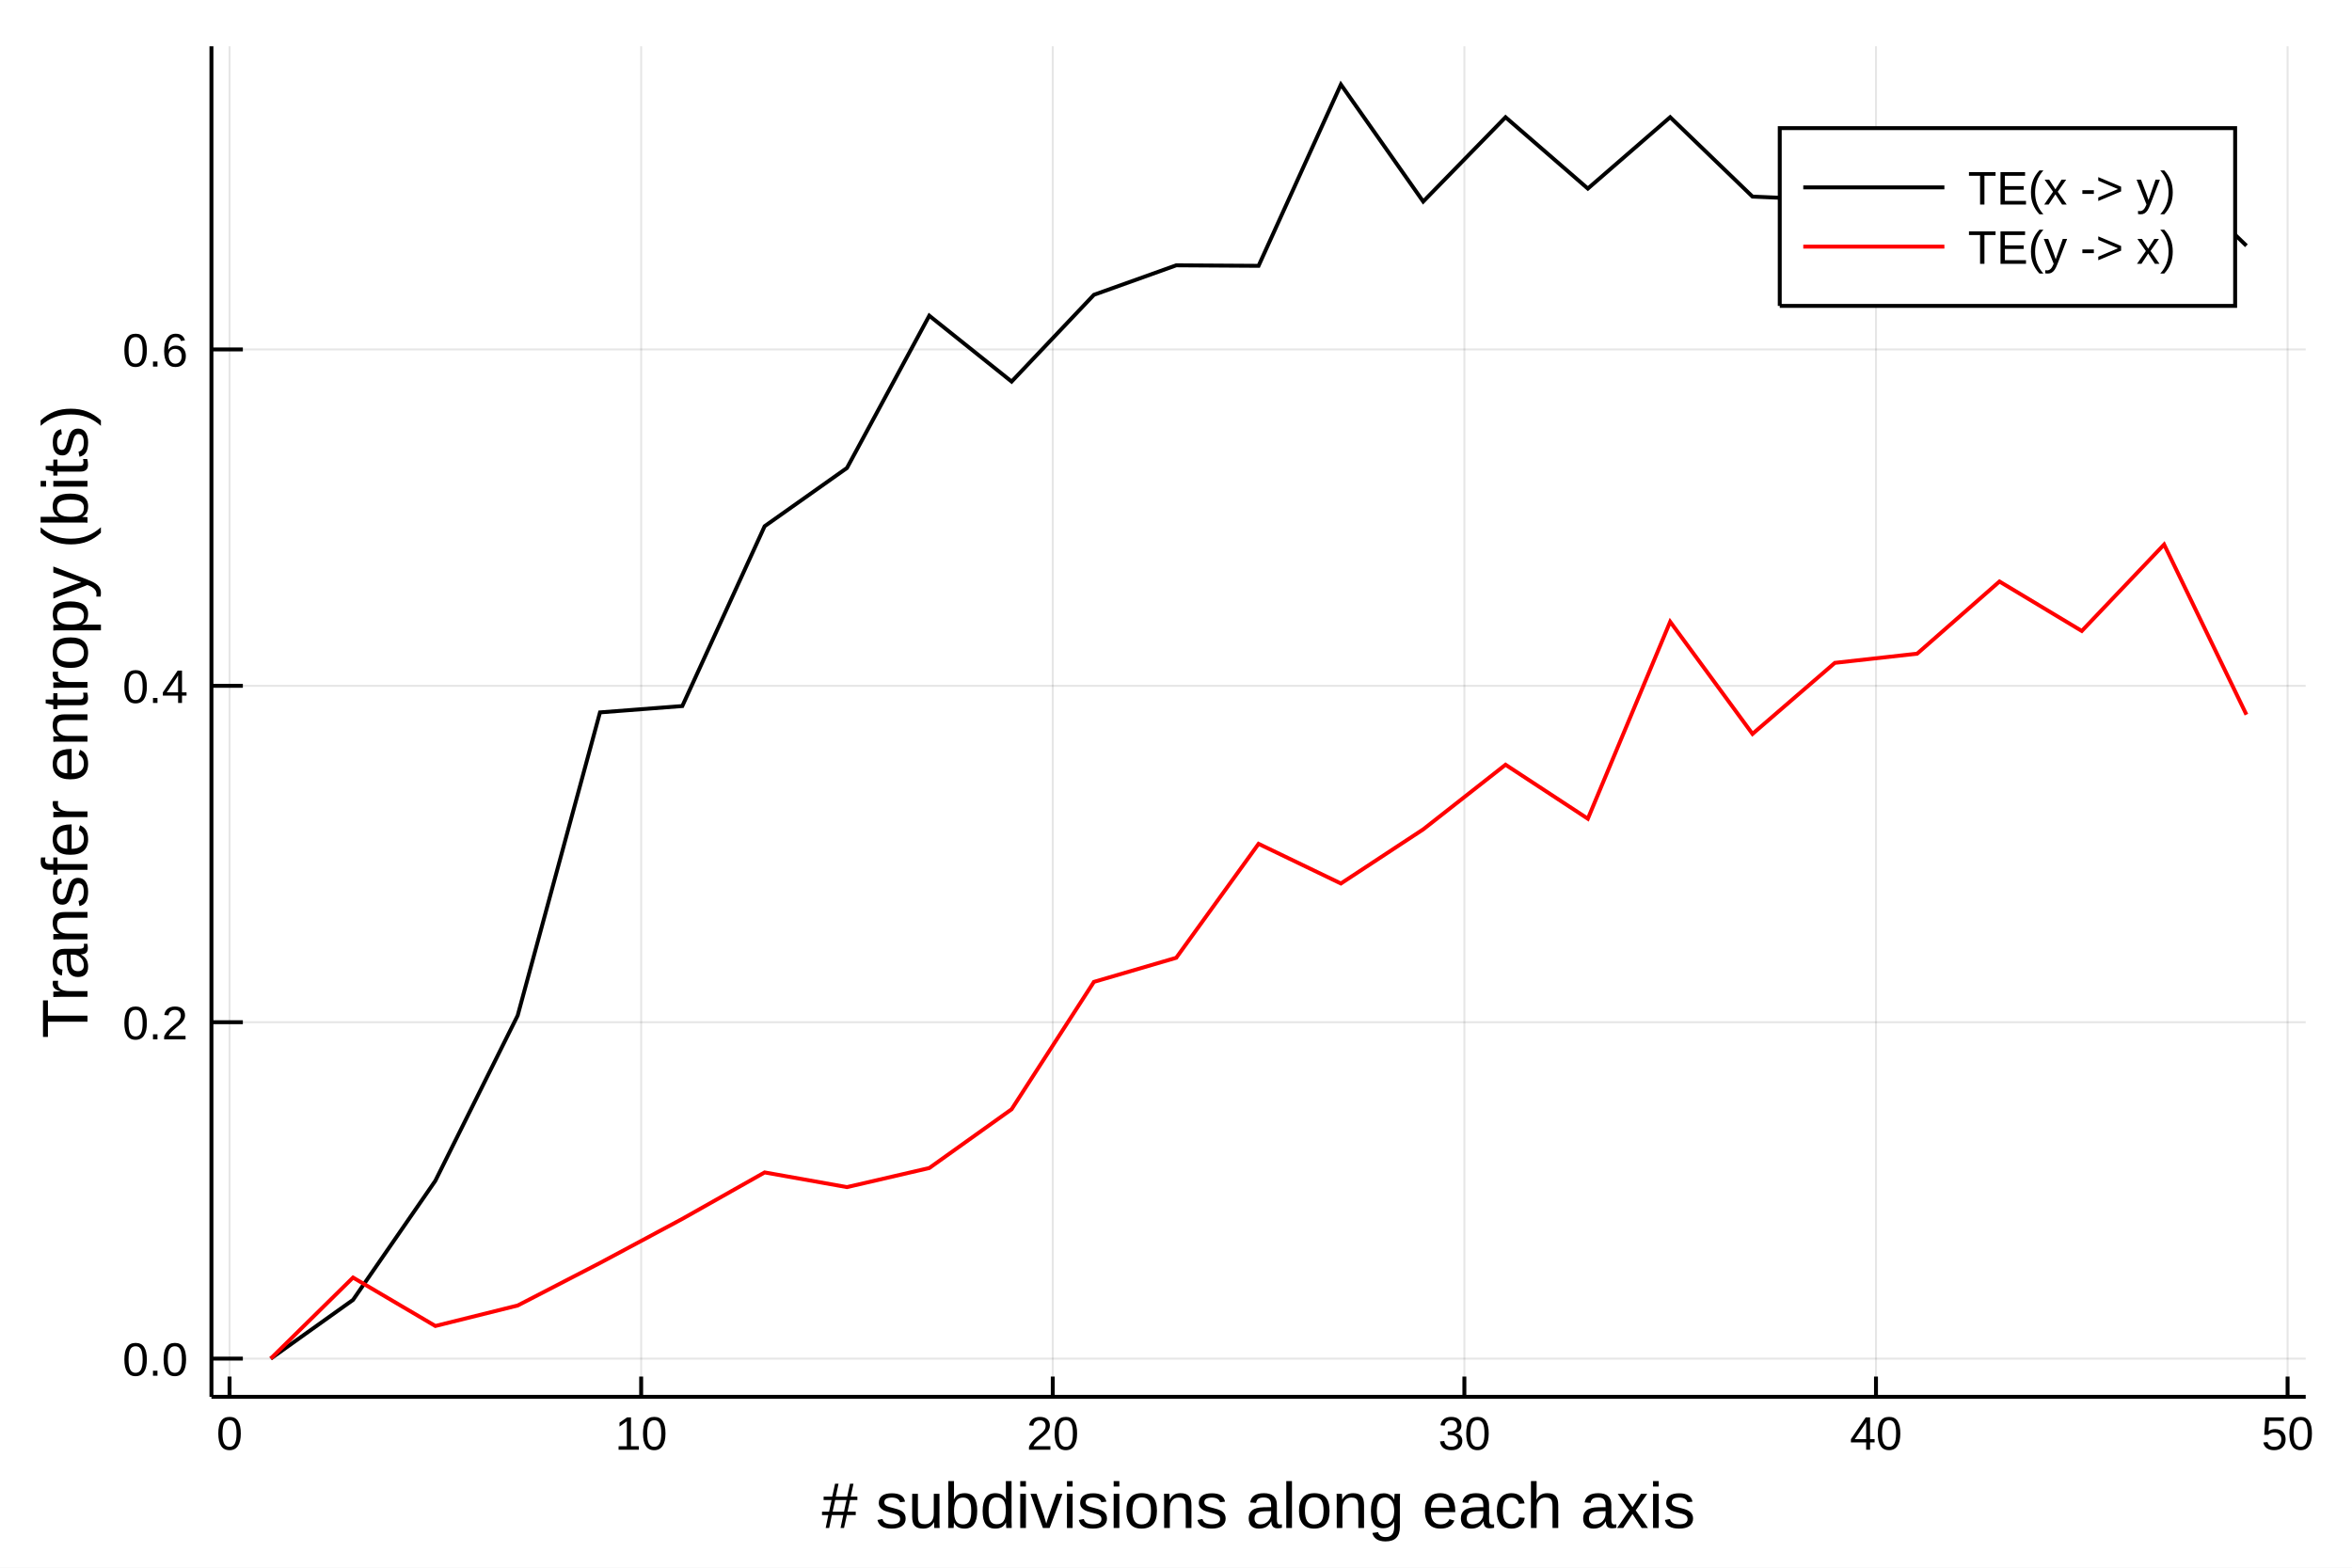
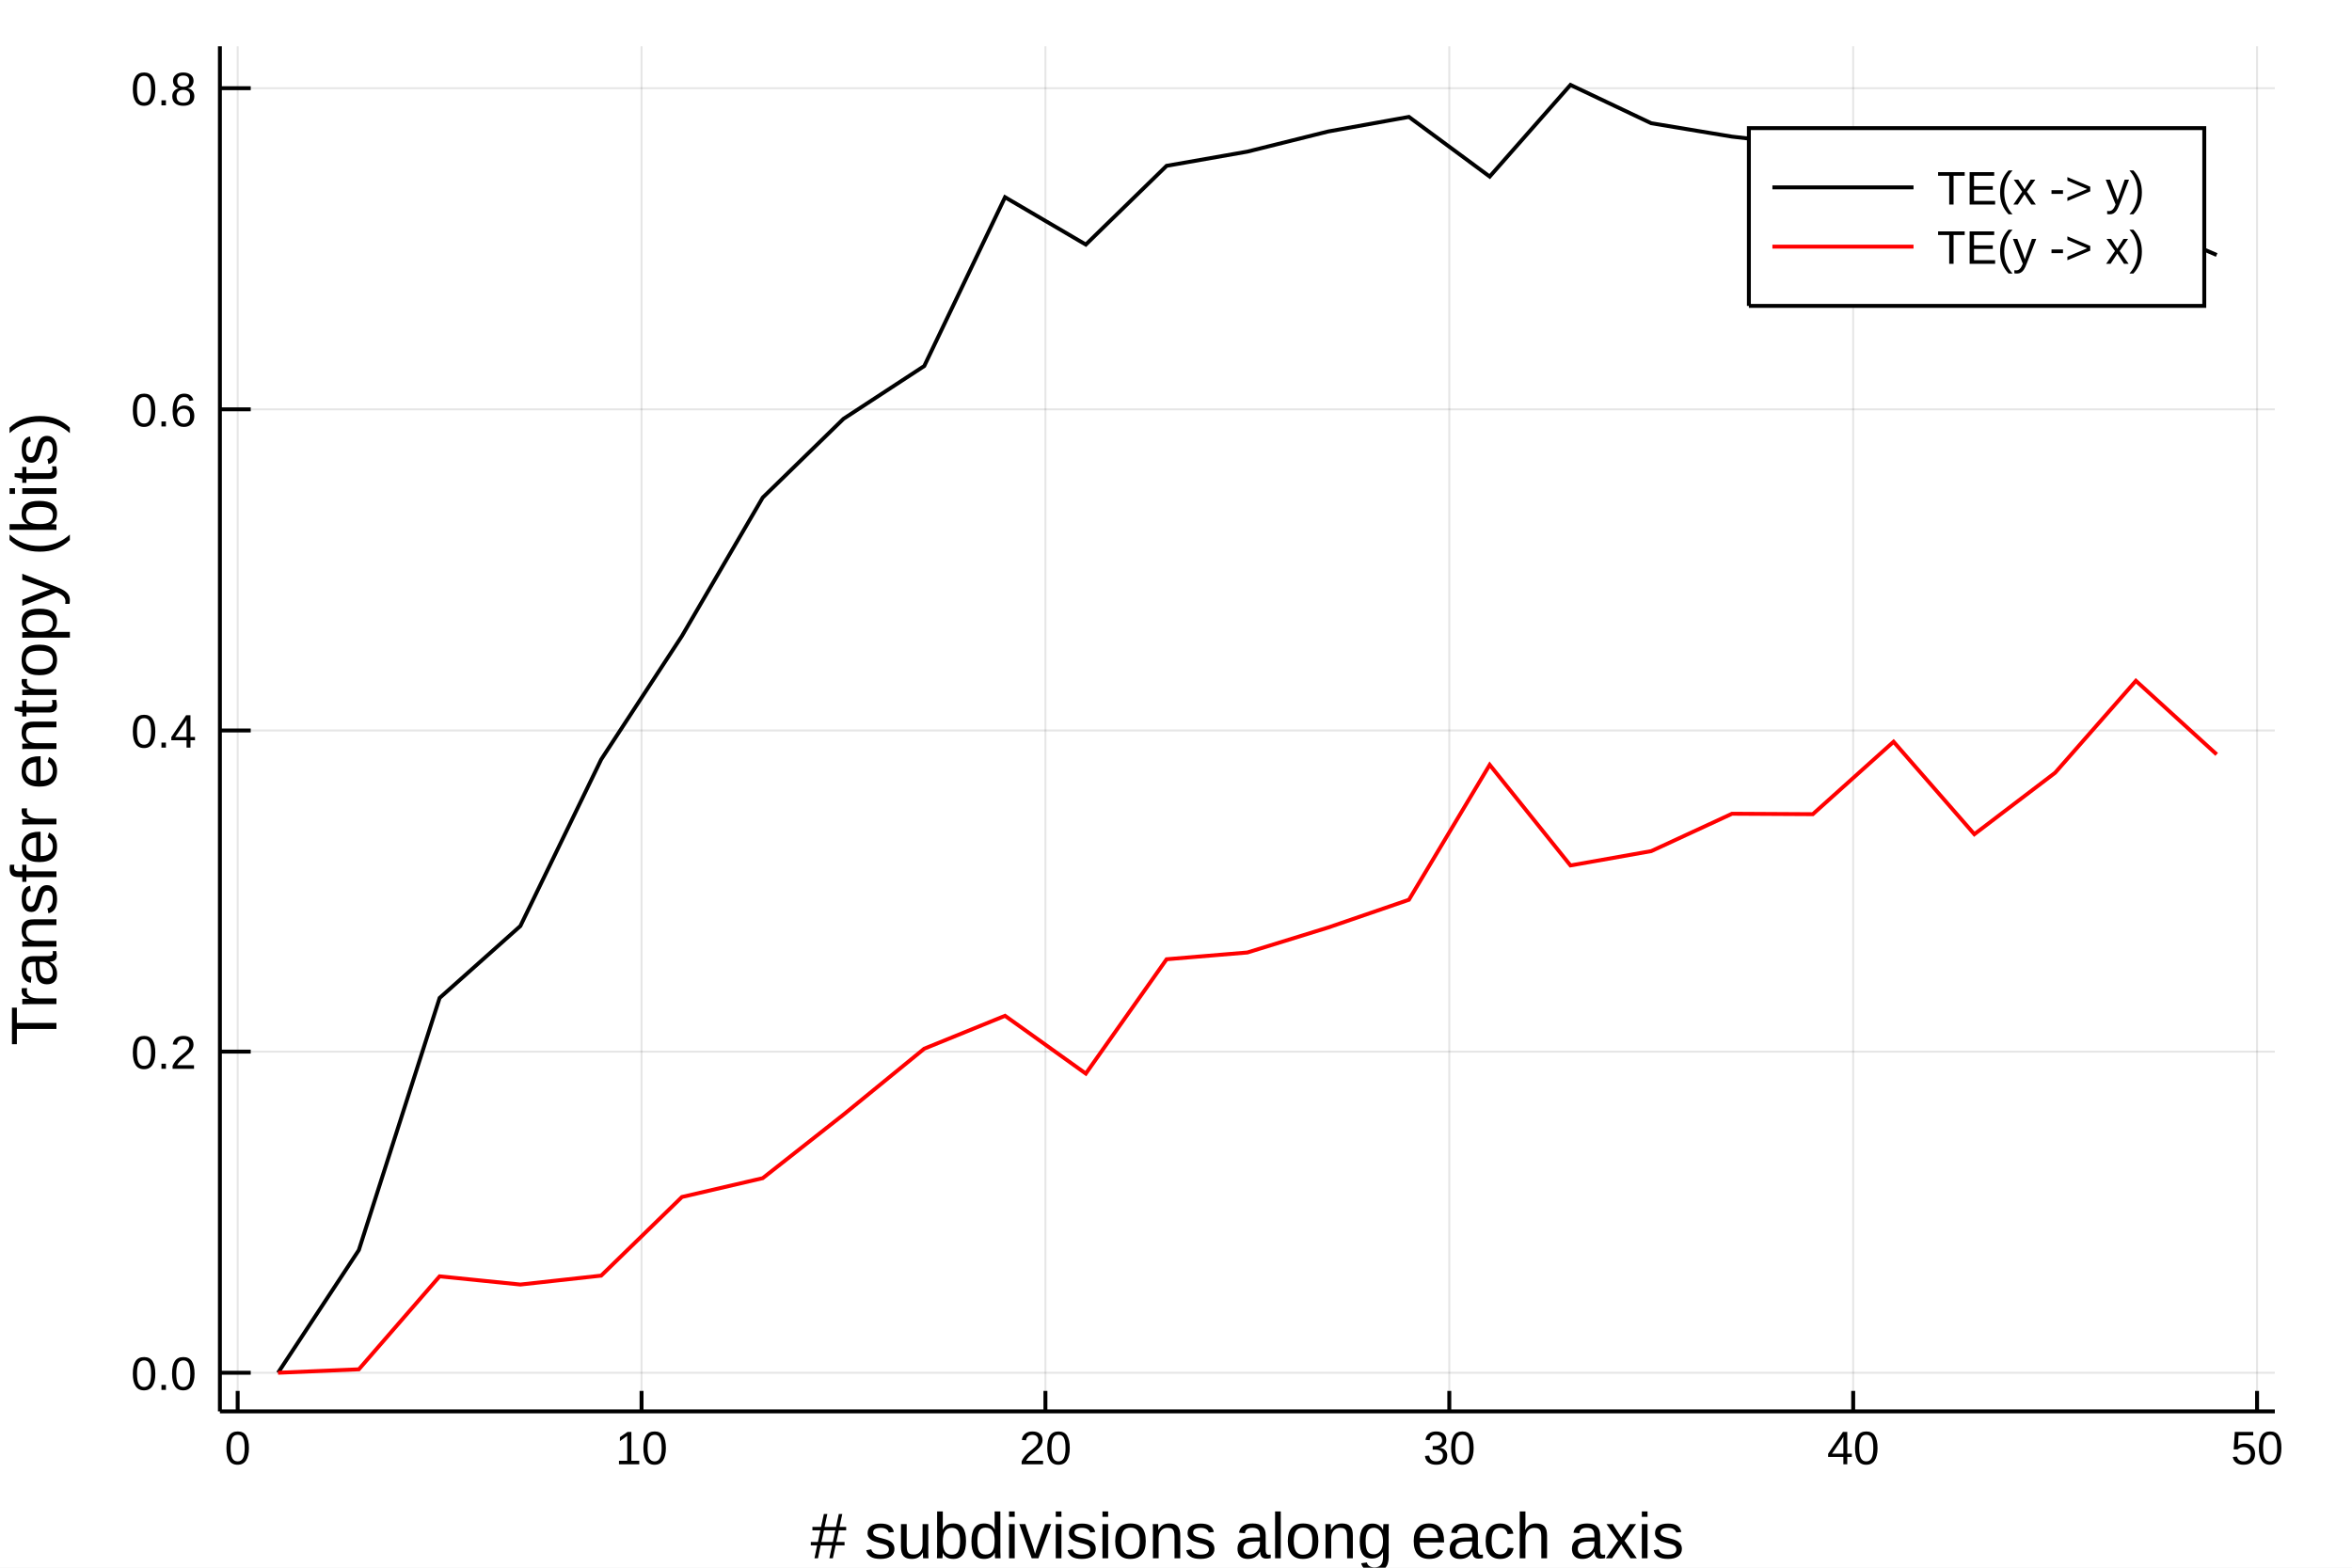
<svg xmlns="http://www.w3.org/2000/svg" width="600" height="400" viewBox="0 0 2400 1600">
  <defs>
-     <clipPath id="clip6600">
+     <clipPath id="clip9700">
      <rect x="0" y="0" width="2400" height="1600" />
    </clipPath>
  </defs>
-   <path clip-path="url(#clip6600)" d=" M0 1600 L2400 1600 L2400 0 L0 0  Z   " fill="#ffffff" fill-rule="evenodd" fill-opacity="1" />
+   <path clip-path="url(#clip9700)" d=" M0 1600 L2400 1600 L2400 0 L0 0  Z   " fill="#ffffff" fill-rule="evenodd" fill-opacity="1" />
  <defs>
-     <clipPath id="clip6601">
+     <clipPath id="clip9701">
      <rect x="480" y="0" width="1681" height="1600" />
    </clipPath>
  </defs>
-   <path clip-path="url(#clip6600)" d=" M215.754 1425.62 L2352.76 1425.62 L2352.76 47.244 L215.754 47.244  Z   " fill="#ffffff" fill-rule="evenodd" fill-opacity="1" />
+   <path clip-path="url(#clip9700)" d=" M224.386 1440.48 L2321.26 1440.48 L2321.26 47.244 L224.386 47.244  Z   " fill="#ffffff" fill-rule="evenodd" fill-opacity="1" />
  <defs>
-     <clipPath id="clip6602">
-       <rect x="215" y="47" width="2138" height="1379" />
+     <clipPath id="clip9702">
+       <rect x="224" y="47" width="2098" height="1394" />
    </clipPath>
  </defs>
-   <polyline clip-path="url(#clip6602)" style="stroke:#000000; stroke-width:2; stroke-opacity:0.1; fill:none" points="   234.234,1425.62 234.234,47.244    " />
-   <polyline clip-path="url(#clip6602)" style="stroke:#000000; stroke-width:2; stroke-opacity:0.1; fill:none" points="   654.243,1425.62 654.243,47.244    " />
-   <polyline clip-path="url(#clip6602)" style="stroke:#000000; stroke-width:2; stroke-opacity:0.1; fill:none" points="   1074.25,1425.62 1074.25,47.244    " />
-   <polyline clip-path="url(#clip6602)" style="stroke:#000000; stroke-width:2; stroke-opacity:0.1; fill:none" points="   1494.26,1425.62 1494.26,47.244    " />
-   <polyline clip-path="url(#clip6602)" style="stroke:#000000; stroke-width:2; stroke-opacity:0.1; fill:none" points="   1914.27,1425.62 1914.27,47.244    " />
-   <polyline clip-path="url(#clip6602)" style="stroke:#000000; stroke-width:2; stroke-opacity:0.1; fill:none" points="   2334.28,1425.62 2334.28,47.244    " />
-   <polyline clip-path="url(#clip6602)" style="stroke:#000000; stroke-width:2; stroke-opacity:0.1; fill:none" points="   215.754,1386.61 2352.76,1386.61    " />
-   <polyline clip-path="url(#clip6602)" style="stroke:#000000; stroke-width:2; stroke-opacity:0.1; fill:none" points="   215.754,1043.28 2352.76,1043.28    " />
-   <polyline clip-path="url(#clip6602)" style="stroke:#000000; stroke-width:2; stroke-opacity:0.1; fill:none" points="   215.754,699.955 2352.76,699.955    " />
-   <polyline clip-path="url(#clip6602)" style="stroke:#000000; stroke-width:2; stroke-opacity:0.1; fill:none" points="   215.754,356.629 2352.76,356.629    " />
-   <polyline clip-path="url(#clip6600)" style="stroke:#000000; stroke-width:4; stroke-opacity:1; fill:none" points="   215.754,1425.62 2352.76,1425.62    " />
-   <polyline clip-path="url(#clip6600)" style="stroke:#000000; stroke-width:4; stroke-opacity:1; fill:none" points="   215.754,1425.62 215.754,47.244    " />
-   <polyline clip-path="url(#clip6600)" style="stroke:#000000; stroke-width:4; stroke-opacity:1; fill:none" points="   234.234,1425.62 234.234,1404.94    " />
-   <polyline clip-path="url(#clip6600)" style="stroke:#000000; stroke-width:4; stroke-opacity:1; fill:none" points="   654.243,1425.62 654.243,1404.94    " />
-   <polyline clip-path="url(#clip6600)" style="stroke:#000000; stroke-width:4; stroke-opacity:1; fill:none" points="   1074.25,1425.62 1074.25,1404.94    " />
-   <polyline clip-path="url(#clip6600)" style="stroke:#000000; stroke-width:4; stroke-opacity:1; fill:none" points="   1494.26,1425.62 1494.26,1404.94    " />
-   <polyline clip-path="url(#clip6600)" style="stroke:#000000; stroke-width:4; stroke-opacity:1; fill:none" points="   1914.27,1425.62 1914.27,1404.94    " />
-   <polyline clip-path="url(#clip6600)" style="stroke:#000000; stroke-width:4; stroke-opacity:1; fill:none" points="   2334.28,1425.62 2334.28,1404.94    " />
-   <polyline clip-path="url(#clip6600)" style="stroke:#000000; stroke-width:4; stroke-opacity:1; fill:none" points="   215.754,1386.61 247.809,1386.61    " />
-   <polyline clip-path="url(#clip6600)" style="stroke:#000000; stroke-width:4; stroke-opacity:1; fill:none" points="   215.754,1043.28 247.809,1043.28    " />
-   <polyline clip-path="url(#clip6600)" style="stroke:#000000; stroke-width:4; stroke-opacity:1; fill:none" points="   215.754,699.955 247.809,699.955    " />
-   <polyline clip-path="url(#clip6600)" style="stroke:#000000; stroke-width:4; stroke-opacity:1; fill:none" points="   215.754,356.629 247.809,356.629    " />
-   <g clip-path="url(#clip6600)">
-     <text style="fill:#000000; fill-opacity:1; font-family:Arial,Helvetica Neue,Helvetica,sans-serif; font-size:48px; text-anchor:middle;" transform="rotate(0, 234.234, 1479.62)" x="234.234" y="1479.62">0</text>
+   <polyline clip-path="url(#clip9702)" style="stroke:#000000; stroke-width:2; stroke-opacity:0.1; fill:none" points="   242.52,1440.48 242.52,47.244    " />
+   <polyline clip-path="url(#clip9702)" style="stroke:#000000; stroke-width:2; stroke-opacity:0.1; fill:none" points="   654.641,1440.48 654.641,47.244    " />
+   <polyline clip-path="url(#clip9702)" style="stroke:#000000; stroke-width:2; stroke-opacity:0.1; fill:none" points="   1066.76,1440.48 1066.76,47.244    " />
+   <polyline clip-path="url(#clip9702)" style="stroke:#000000; stroke-width:2; stroke-opacity:0.1; fill:none" points="   1478.88,1440.48 1478.88,47.244    " />
+   <polyline clip-path="url(#clip9702)" style="stroke:#000000; stroke-width:2; stroke-opacity:0.1; fill:none" points="   1891.01,1440.48 1891.01,47.244    " />
+   <polyline clip-path="url(#clip9702)" style="stroke:#000000; stroke-width:2; stroke-opacity:0.1; fill:none" points="   2303.13,1440.48 2303.13,47.244    " />
+   <polyline clip-path="url(#clip9702)" style="stroke:#000000; stroke-width:2; stroke-opacity:0.1; fill:none" points="   224.386,1401.05 2321.26,1401.05    " />
+   <polyline clip-path="url(#clip9702)" style="stroke:#000000; stroke-width:2; stroke-opacity:0.1; fill:none" points="   224.386,1073.29 2321.26,1073.29    " />
+   <polyline clip-path="url(#clip9702)" style="stroke:#000000; stroke-width:2; stroke-opacity:0.1; fill:none" points="   224.386,745.529 2321.26,745.529    " />
+   <polyline clip-path="url(#clip9702)" style="stroke:#000000; stroke-width:2; stroke-opacity:0.1; fill:none" points="   224.386,417.768 2321.26,417.768    " />
+   <polyline clip-path="url(#clip9702)" style="stroke:#000000; stroke-width:2; stroke-opacity:0.1; fill:none" points="   224.386,90.007 2321.26,90.007    " />
+   <polyline clip-path="url(#clip9700)" style="stroke:#000000; stroke-width:4; stroke-opacity:1; fill:none" points="   224.386,1440.48 2321.26,1440.48    " />
+   <polyline clip-path="url(#clip9700)" style="stroke:#000000; stroke-width:4; stroke-opacity:1; fill:none" points="   224.386,1440.48 224.386,47.244    " />
+   <polyline clip-path="url(#clip9700)" style="stroke:#000000; stroke-width:4; stroke-opacity:1; fill:none" points="   242.52,1440.48 242.52,1419.58    " />
+   <polyline clip-path="url(#clip9700)" style="stroke:#000000; stroke-width:4; stroke-opacity:1; fill:none" points="   654.641,1440.48 654.641,1419.58    " />
+   <polyline clip-path="url(#clip9700)" style="stroke:#000000; stroke-width:4; stroke-opacity:1; fill:none" points="   1066.76,1440.48 1066.76,1419.58    " />
+   <polyline clip-path="url(#clip9700)" style="stroke:#000000; stroke-width:4; stroke-opacity:1; fill:none" points="   1478.88,1440.48 1478.88,1419.58    " />
+   <polyline clip-path="url(#clip9700)" style="stroke:#000000; stroke-width:4; stroke-opacity:1; fill:none" points="   1891.01,1440.48 1891.01,1419.58    " />
+   <polyline clip-path="url(#clip9700)" style="stroke:#000000; stroke-width:4; stroke-opacity:1; fill:none" points="   2303.13,1440.48 2303.13,1419.58    " />
+   <polyline clip-path="url(#clip9700)" style="stroke:#000000; stroke-width:4; stroke-opacity:1; fill:none" points="   224.386,1401.05 255.839,1401.05    " />
+   <polyline clip-path="url(#clip9700)" style="stroke:#000000; stroke-width:4; stroke-opacity:1; fill:none" points="   224.386,1073.29 255.839,1073.29    " />
+   <polyline clip-path="url(#clip9700)" style="stroke:#000000; stroke-width:4; stroke-opacity:1; fill:none" points="   224.386,745.529 255.839,745.529    " />
+   <polyline clip-path="url(#clip9700)" style="stroke:#000000; stroke-width:4; stroke-opacity:1; fill:none" points="   224.386,417.768 255.839,417.768    " />
+   <polyline clip-path="url(#clip9700)" style="stroke:#000000; stroke-width:4; stroke-opacity:1; fill:none" points="   224.386,90.007 255.839,90.007    " />
+   <g clip-path="url(#clip9700)">
+     <text style="fill:#000000; fill-opacity:1; font-family:Arial,Helvetica Neue,Helvetica,sans-serif; font-size:48px; text-anchor:middle;" transform="rotate(0, 242.52, 1494.48)" x="242.52" y="1494.48">0</text>
  </g>
-   <g clip-path="url(#clip6600)">
-     <text style="fill:#000000; fill-opacity:1; font-family:Arial,Helvetica Neue,Helvetica,sans-serif; font-size:48px; text-anchor:middle;" transform="rotate(0, 654.243, 1479.62)" x="654.243" y="1479.62">10</text>
+   <g clip-path="url(#clip9700)">
+     <text style="fill:#000000; fill-opacity:1; font-family:Arial,Helvetica Neue,Helvetica,sans-serif; font-size:48px; text-anchor:middle;" transform="rotate(0, 654.641, 1494.48)" x="654.641" y="1494.48">10</text>
  </g>
-   <g clip-path="url(#clip6600)">
-     <text style="fill:#000000; fill-opacity:1; font-family:Arial,Helvetica Neue,Helvetica,sans-serif; font-size:48px; text-anchor:middle;" transform="rotate(0, 1074.25, 1479.62)" x="1074.25" y="1479.62">20</text>
+   <g clip-path="url(#clip9700)">
+     <text style="fill:#000000; fill-opacity:1; font-family:Arial,Helvetica Neue,Helvetica,sans-serif; font-size:48px; text-anchor:middle;" transform="rotate(0, 1066.76, 1494.48)" x="1066.76" y="1494.48">20</text>
  </g>
-   <g clip-path="url(#clip6600)">
-     <text style="fill:#000000; fill-opacity:1; font-family:Arial,Helvetica Neue,Helvetica,sans-serif; font-size:48px; text-anchor:middle;" transform="rotate(0, 1494.26, 1479.62)" x="1494.26" y="1479.62">30</text>
+   <g clip-path="url(#clip9700)">
+     <text style="fill:#000000; fill-opacity:1; font-family:Arial,Helvetica Neue,Helvetica,sans-serif; font-size:48px; text-anchor:middle;" transform="rotate(0, 1478.88, 1494.48)" x="1478.88" y="1494.48">30</text>
  </g>
-   <g clip-path="url(#clip6600)">
-     <text style="fill:#000000; fill-opacity:1; font-family:Arial,Helvetica Neue,Helvetica,sans-serif; font-size:48px; text-anchor:middle;" transform="rotate(0, 1914.27, 1479.62)" x="1914.27" y="1479.62">40</text>
+   <g clip-path="url(#clip9700)">
+     <text style="fill:#000000; fill-opacity:1; font-family:Arial,Helvetica Neue,Helvetica,sans-serif; font-size:48px; text-anchor:middle;" transform="rotate(0, 1891.01, 1494.48)" x="1891.01" y="1494.48">40</text>
  </g>
-   <g clip-path="url(#clip6600)">
-     <text style="fill:#000000; fill-opacity:1; font-family:Arial,Helvetica Neue,Helvetica,sans-serif; font-size:48px; text-anchor:middle;" transform="rotate(0, 2334.28, 1479.62)" x="2334.28" y="1479.62">50</text>
+   <g clip-path="url(#clip9700)">
+     <text style="fill:#000000; fill-opacity:1; font-family:Arial,Helvetica Neue,Helvetica,sans-serif; font-size:48px; text-anchor:middle;" transform="rotate(0, 2303.13, 1494.48)" x="2303.13" y="1494.48">50</text>
  </g>
-   <g clip-path="url(#clip6600)">
-     <text style="fill:#000000; fill-opacity:1; font-family:Arial,Helvetica Neue,Helvetica,sans-serif; font-size:48px; text-anchor:end;" transform="rotate(0, 191.754, 1404.11)" x="191.754" y="1404.11">0.0</text>
+   <g clip-path="url(#clip9700)">
+     <text style="fill:#000000; fill-opacity:1; font-family:Arial,Helvetica Neue,Helvetica,sans-serif; font-size:48px; text-anchor:end;" transform="rotate(0, 200.386, 1418.55)" x="200.386" y="1418.55">0.0</text>
  </g>
-   <g clip-path="url(#clip6600)">
-     <text style="fill:#000000; fill-opacity:1; font-family:Arial,Helvetica Neue,Helvetica,sans-serif; font-size:48px; text-anchor:end;" transform="rotate(0, 191.754, 1060.78)" x="191.754" y="1060.78">0.2</text>
+   <g clip-path="url(#clip9700)">
+     <text style="fill:#000000; fill-opacity:1; font-family:Arial,Helvetica Neue,Helvetica,sans-serif; font-size:48px; text-anchor:end;" transform="rotate(0, 200.386, 1090.79)" x="200.386" y="1090.79">0.2</text>
  </g>
-   <g clip-path="url(#clip6600)">
-     <text style="fill:#000000; fill-opacity:1; font-family:Arial,Helvetica Neue,Helvetica,sans-serif; font-size:48px; text-anchor:end;" transform="rotate(0, 191.754, 717.455)" x="191.754" y="717.455">0.4</text>
+   <g clip-path="url(#clip9700)">
+     <text style="fill:#000000; fill-opacity:1; font-family:Arial,Helvetica Neue,Helvetica,sans-serif; font-size:48px; text-anchor:end;" transform="rotate(0, 200.386, 763.029)" x="200.386" y="763.029">0.4</text>
  </g>
-   <g clip-path="url(#clip6600)">
-     <text style="fill:#000000; fill-opacity:1; font-family:Arial,Helvetica Neue,Helvetica,sans-serif; font-size:48px; text-anchor:end;" transform="rotate(0, 191.754, 374.129)" x="191.754" y="374.129">0.6</text>
+   <g clip-path="url(#clip9700)">
+     <text style="fill:#000000; fill-opacity:1; font-family:Arial,Helvetica Neue,Helvetica,sans-serif; font-size:48px; text-anchor:end;" transform="rotate(0, 200.386, 435.268)" x="200.386" y="435.268">0.6</text>
  </g>
-   <g clip-path="url(#clip6600)">
-     <text style="fill:#000000; fill-opacity:1; font-family:Arial,Helvetica Neue,Helvetica,sans-serif; font-size:66px; text-anchor:middle;" transform="rotate(0, 1284.25, 1559.48)" x="1284.25" y="1559.48"># subdivisions along each axis</text>
+   <g clip-path="url(#clip9700)">
+     <text style="fill:#000000; fill-opacity:1; font-family:Arial,Helvetica Neue,Helvetica,sans-serif; font-size:48px; text-anchor:end;" transform="rotate(0, 200.386, 107.507)" x="200.386" y="107.507">0.8</text>
  </g>
-   <g clip-path="url(#clip6600)">
-     <text style="fill:#000000; fill-opacity:1; font-family:Arial,Helvetica Neue,Helvetica,sans-serif; font-size:66px; text-anchor:middle;" transform="rotate(-90, 89.2861, 736.431)" x="89.286" y="736.431">Transfer entropy (bits)</text>
+   <g clip-path="url(#clip9700)">
+     <text style="fill:#000000; fill-opacity:1; font-family:Arial,Helvetica Neue,Helvetica,sans-serif; font-size:66px; text-anchor:middle;" transform="rotate(0, 1272.82, 1590.4)" x="1272.82" y="1590.4"># subdivisions along each axis</text>
  </g>
-   <polyline clip-path="url(#clip6602)" style="stroke:#000000; stroke-width:4; stroke-opacity:1; fill:none" points="   276.235,1386.61 360.237,1326.68 444.239,1205.09 528.24,1036.43 612.242,727.069 696.243,720.599 780.245,537.073 864.247,477.614 948.248,322.2 1032.25,389.442    1116.25,300.874 1200.25,270.787 1284.25,271.307 1368.26,86.255 1452.26,205.701 1536.26,119.649 1620.26,192.47 1704.26,119.608 1788.26,200.638 1872.27,204.287    1956.27,262.815 2040.27,255.035 2124.27,186.678 2208.27,169.621 2292.27,250.797    " />
-   <polyline clip-path="url(#clip6602)" style="stroke:#ff0000; stroke-width:4; stroke-opacity:1; fill:none" points="   276.235,1386.61 360.237,1303.89 444.239,1353.31 528.24,1332.41 612.242,1288.99 696.243,1243.99 780.245,1196.59 864.247,1211.58 948.248,1192.11 1032.25,1132.13    1116.25,1002.11 1200.25,977.524 1284.25,861.232 1368.26,901.698 1452.26,846.459 1536.26,780.483 1620.26,835.598 1704.26,634.531 1788.26,749.042 1872.27,676.53    1956.27,667.156 2040.27,593.503 2124.27,643.972 2208.27,555.736 2292.27,729.376    " />
-   <path clip-path="url(#clip6600)" d=" M1816.07 312.204 L2280.76 312.204 L2280.76 130.764 L1816.07 130.764  Z   " fill="#ffffff" fill-rule="evenodd" fill-opacity="1" />
-   <polyline clip-path="url(#clip6600)" style="stroke:#000000; stroke-width:4; stroke-opacity:1; fill:none" points="   1816.07,312.204 2280.76,312.204 2280.76,130.764 1816.07,130.764 1816.07,312.204    " />
-   <polyline clip-path="url(#clip6600)" style="stroke:#000000; stroke-width:4; stroke-opacity:1; fill:none" points="   1840.07,191.244 1984.07,191.244    " />
-   <g clip-path="url(#clip6600)">
-     <text style="fill:#000000; fill-opacity:1; font-family:Arial,Helvetica Neue,Helvetica,sans-serif; font-size:48px; text-anchor:start;" transform="rotate(0, 2008.07, 208.744)" x="2008.07" y="208.744">TE(x -&gt; y)</text>
+   <g clip-path="url(#clip9700)">
+     <text style="fill:#000000; fill-opacity:1; font-family:Arial,Helvetica Neue,Helvetica,sans-serif; font-size:66px; text-anchor:middle;" transform="rotate(-90, 57.6, 743.863)" x="57.6" y="743.863">Transfer entropy (bits)</text>
  </g>
-   <polyline clip-path="url(#clip6600)" style="stroke:#ff0000; stroke-width:4; stroke-opacity:1; fill:none" points="   1840.07,251.724 1984.07,251.724    " />
-   <g clip-path="url(#clip6600)">
-     <text style="fill:#000000; fill-opacity:1; font-family:Arial,Helvetica Neue,Helvetica,sans-serif; font-size:48px; text-anchor:start;" transform="rotate(0, 2008.07, 269.224)" x="2008.07" y="269.224">TE(y -&gt; x)</text>
+   <polyline clip-path="url(#clip9702)" style="stroke:#000000; stroke-width:4; stroke-opacity:1; fill:none" points="   283.732,1401.05 366.156,1275.86 448.58,1018.55 531.004,945.078 613.429,775.163 695.853,649.099 778.277,507.857 860.702,427.453 943.126,373.549 1025.55,201.279    1107.97,249.614 1190.4,169.242 1272.82,154.758 1355.25,134.206 1437.67,119.319 1520.1,180.212 1602.52,86.675 1684.94,125.768 1767.37,139.451 1849.79,148.877    1932.22,147.515 2014.64,227.667 2097.07,241.845 2179.49,224.591 2261.91,260.241    " />
+   <polyline clip-path="url(#clip9702)" style="stroke:#ff0000; stroke-width:4; stroke-opacity:1; fill:none" points="   283.732,1401.05 366.156,1397.54 448.58,1302.64 531.004,1311.01 613.429,1301.93 695.853,1221.65 778.277,1202.45 860.702,1137.59 943.126,1070.29 1025.55,1036.74    1107.97,1095.72 1190.4,979.019 1272.82,972.125 1355.25,946.63 1437.67,918.32 1520.1,780.572 1602.52,883.285 1684.94,868.657 1767.37,830.517 1849.79,830.967    1932.22,757.027 2014.64,851.42 2097.07,788.675 2179.49,694.837 2261.91,769.943    " />
+   <path clip-path="url(#clip9700)" d=" M1784.57 312.204 L2249.26 312.204 L2249.26 130.764 L1784.57 130.764  Z   " fill="#ffffff" fill-rule="evenodd" fill-opacity="1" />
+   <polyline clip-path="url(#clip9700)" style="stroke:#000000; stroke-width:4; stroke-opacity:1; fill:none" points="   1784.57,312.204 2249.26,312.204 2249.26,130.764 1784.57,130.764 1784.57,312.204    " />
+   <polyline clip-path="url(#clip9700)" style="stroke:#000000; stroke-width:4; stroke-opacity:1; fill:none" points="   1808.57,191.244 1952.57,191.244    " />
+   <g clip-path="url(#clip9700)">
+     <text style="fill:#000000; fill-opacity:1; font-family:Arial,Helvetica Neue,Helvetica,sans-serif; font-size:48px; text-anchor:start;" transform="rotate(0, 1976.57, 208.744)" x="1976.57" y="208.744">TE(x -&gt; y)</text>
+   </g>
+   <polyline clip-path="url(#clip9700)" style="stroke:#ff0000; stroke-width:4; stroke-opacity:1; fill:none" points="   1808.57,251.724 1952.57,251.724    " />
+   <g clip-path="url(#clip9700)">
+     <text style="fill:#000000; fill-opacity:1; font-family:Arial,Helvetica Neue,Helvetica,sans-serif; font-size:48px; text-anchor:start;" transform="rotate(0, 1976.57, 269.224)" x="1976.57" y="269.224">TE(y -&gt; x)</text>
  </g>
</svg>
